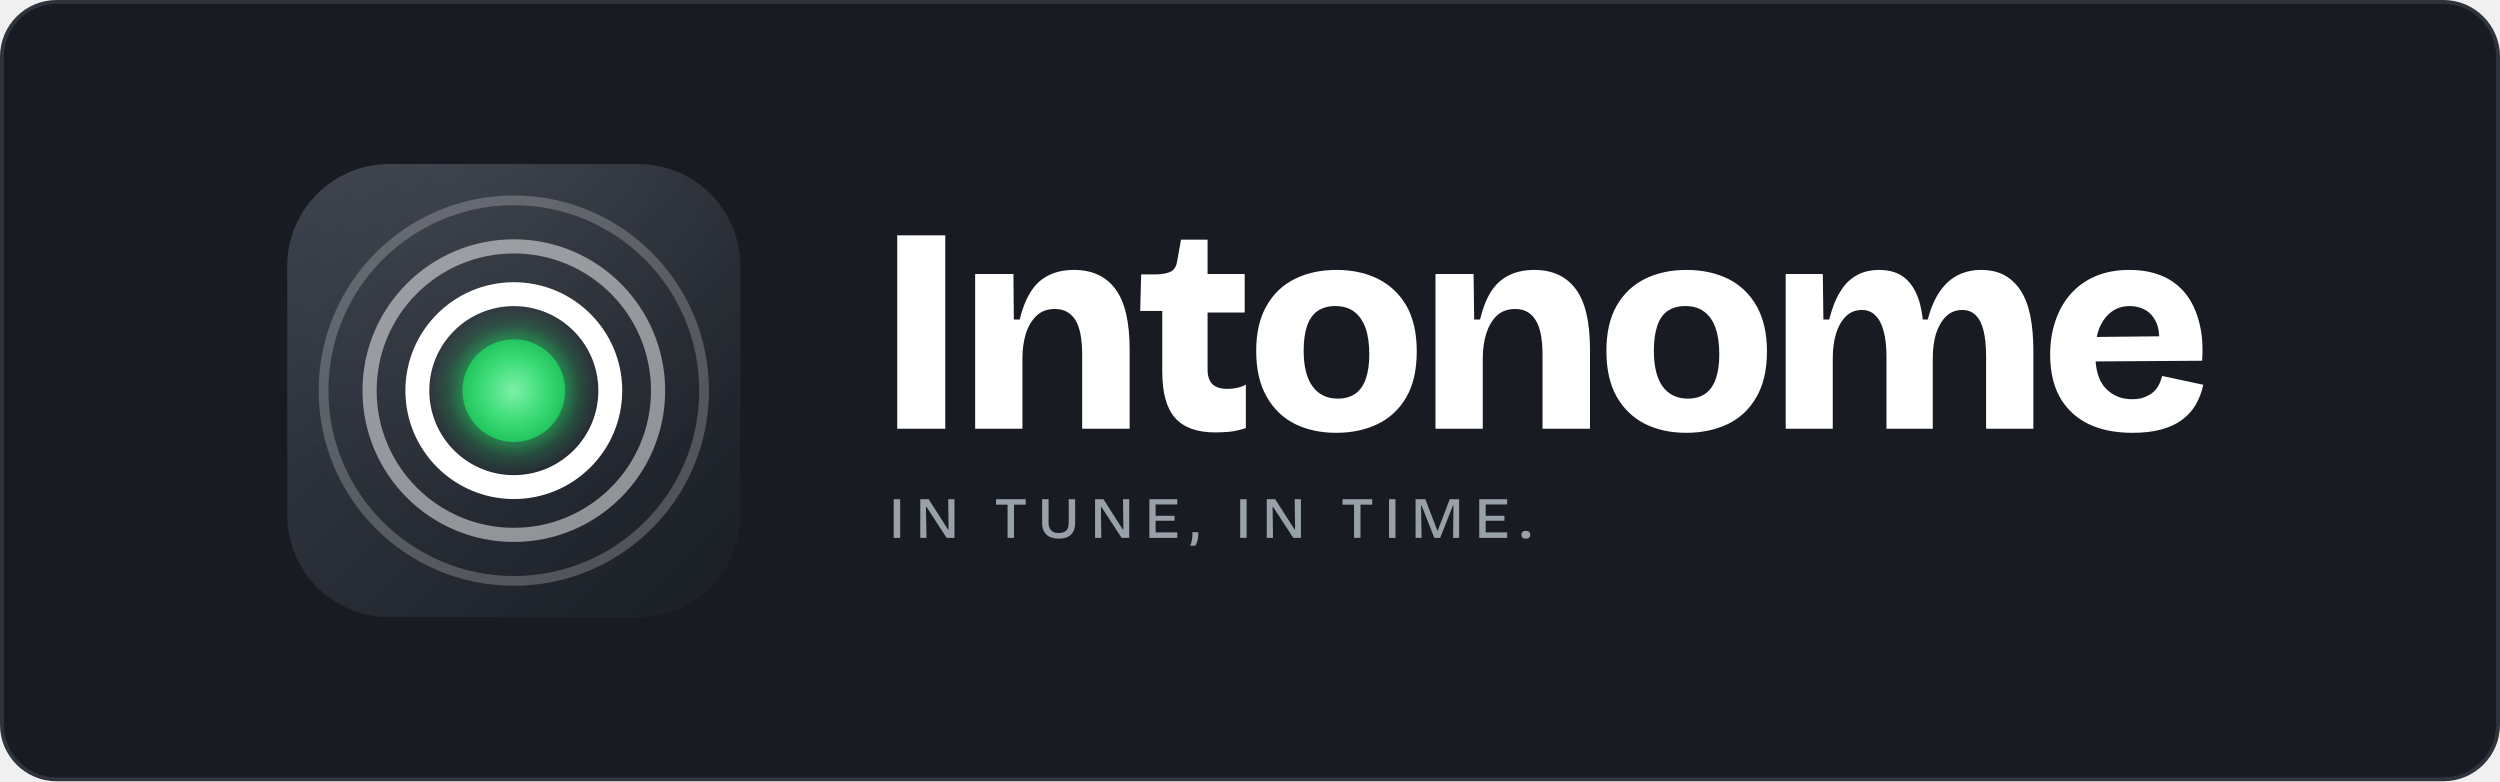
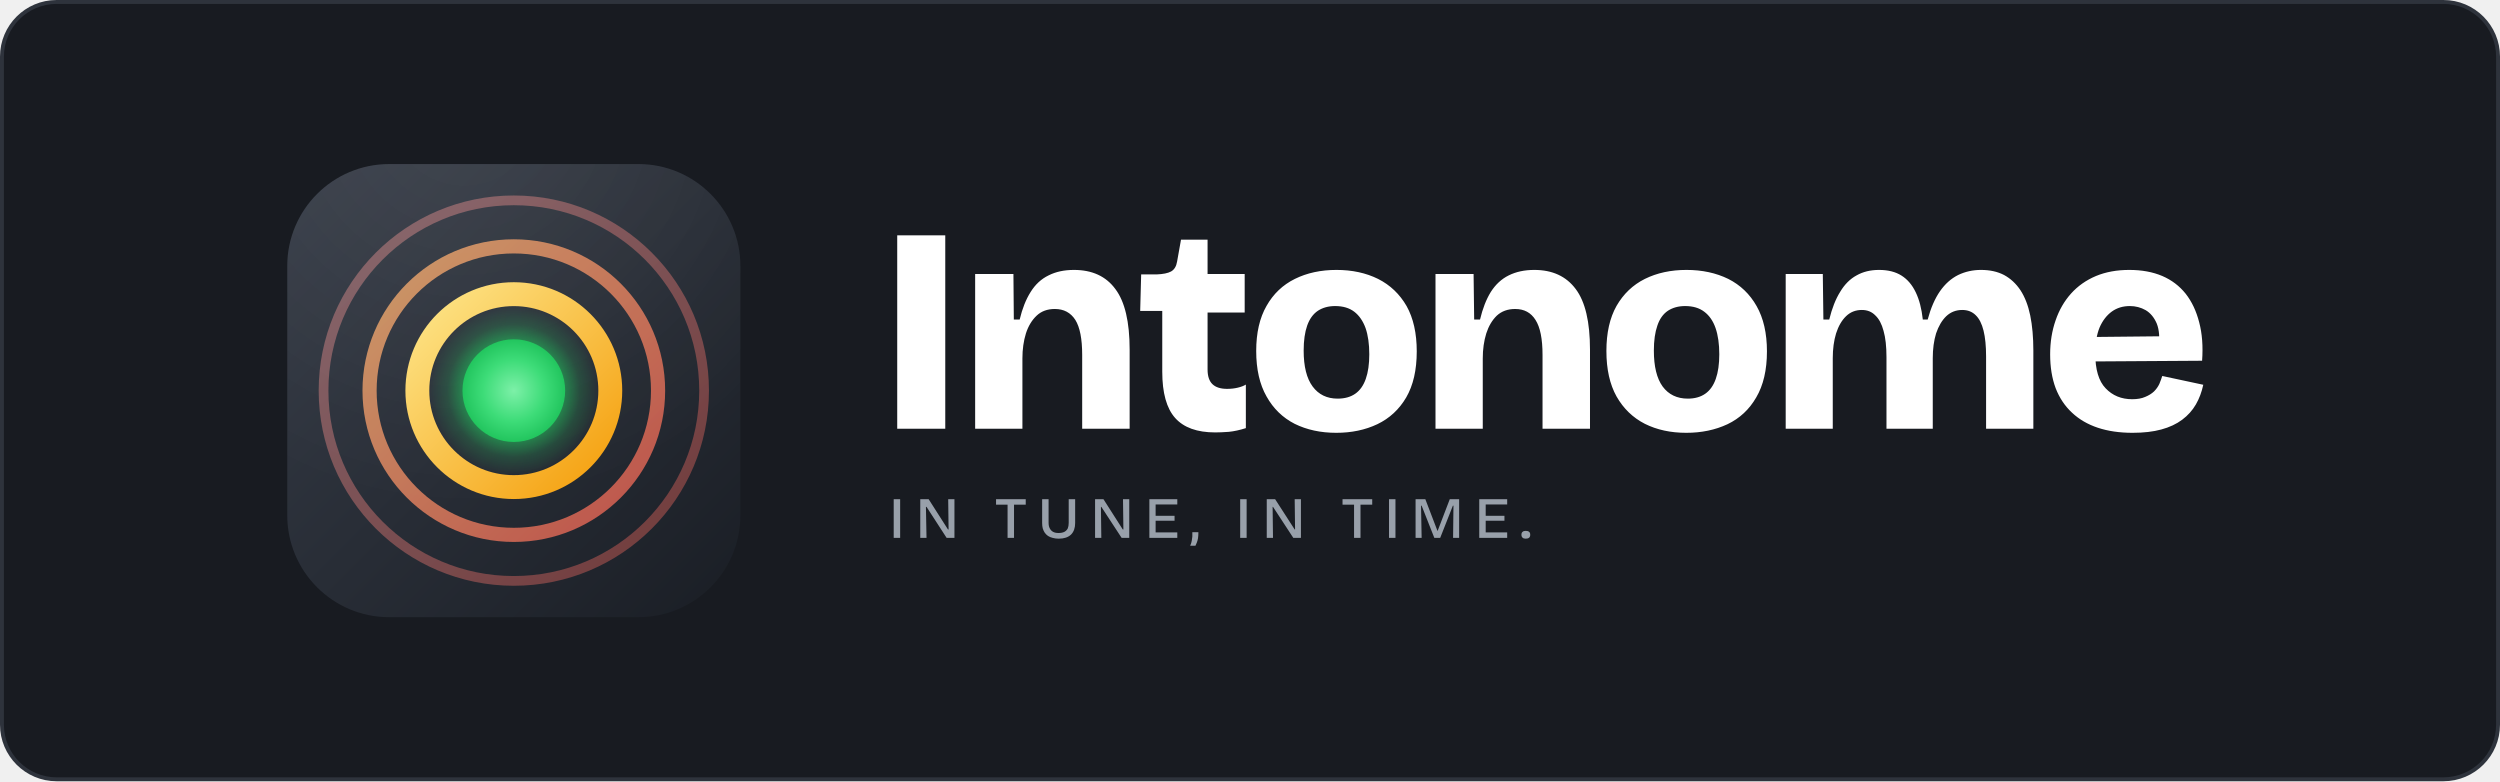
<svg xmlns="http://www.w3.org/2000/svg" viewBox="0 0 1280 400" width="1280" height="400" role="img" aria-label="Intonome: in tune, in time.">
  <rect x="1" y="1" width="1278" height="398" rx="28" fill="#181B21" stroke="#2E333C" stroke-width="2" />
  <defs>
    <clipPath id="cdark">
      <rect x="147.075" y="84.0" width="232" height="232" rx="52.2" />
    </clipPath>
  </defs>
  <g clip-path="url(#cdark)">
    <g transform="translate(147.075 84.0) scale(0.226562)">
      <defs>
        <linearGradient id="bdarkt" x1="0" y1="0" x2="1" y2="1">
          <stop offset="0" stop-color="#363C47" />
          <stop offset="1" stop-color="#1A1E25" />
        </linearGradient>
        <radialGradient id="bdarkd" cx=".5" cy=".5" r=".5">
          <stop offset="0" stop-color="#7DF0A8" />
          <stop offset=".6" stop-color="#3DDC78" />
          <stop offset="1" stop-color="#22C55E" />
        </radialGradient>
        <radialGradient id="bdarkg" gradientUnits="userSpaceOnUse" cx="512" cy="512" r="192">
          <stop offset=".56" stop-color="#22C55E" stop-opacity=".62" />
          <stop offset=".78" stop-color="#22C55E" stop-opacity=".2" />
          <stop offset="1" stop-color="#22C55E" stop-opacity="0" />
        </radialGradient>
        <radialGradient id="bdarkl" gradientUnits="userSpaceOnUse" cx="400" cy="-120" r="900">
          <stop offset="0" stop-color="#FFFFFF" stop-opacity=".07" />
          <stop offset="1" stop-color="#FFFFFF" stop-opacity="0" />
        </radialGradient>
      </defs>
      <rect width="1024" height="1024" fill="url(#bdarkt)" />
      <rect width="1024" height="1024" fill="url(#bdarkl)" />
      <circle cx="512" cy="512" r="192" fill="url(#bdarkg)" />
-       <circle cx="512" cy="512" r="218" fill="none" stroke="#FFFFFF" stroke-width="54" opacity="1.0" />
-       <circle cx="512" cy="512" r="326" fill="none" stroke="#FFFFFF" stroke-width="32" opacity="0.5" />
-       <circle cx="512" cy="512" r="430" fill="none" stroke="#FFFFFF" stroke-width="22" opacity="0.22" />
+       <linearGradient id="bdarkr0" x1="0" y1="0" x2="1" y2="1">
+         <stop offset="0" stop-color="#FDE68A" />
+         <stop offset="1" stop-color="#F59E0B" />
+       </linearGradient>
+       <circle cx="512" cy="512" r="218" fill="none" stroke="url(#bdarkr0)" stroke-width="54" opacity="1.0" />
+       <linearGradient id="bdarkr1" x1="0" y1="0" x2="1" y2="1">
+         <stop offset="0" stop-color="#FDBA74" />
+         <stop offset="1" stop-color="#F15F54" />
+       </linearGradient>
+       <circle cx="512" cy="512" r="326" fill="none" stroke="url(#bdarkr1)" stroke-width="32" opacity="0.75" />
+       <linearGradient id="bdarkr2" x1="0" y1="0" x2="1" y2="1">
+         <stop offset="0" stop-color="#FCA5A5" />
+         <stop offset="1" stop-color="#F15F54" />
+       </linearGradient>
+       <circle cx="512" cy="512" r="430" fill="none" stroke="url(#bdarkr2)" stroke-width="22" opacity="0.4" />
      <circle cx="512" cy="512" r="116" fill="url(#bdarkd)" />
    </g>
  </g>
  <path transform="translate(449.075 219.5)" d="M10.3 0V-99H34.9V0ZM50.2 0V-47.7V-79.2H69.8L70 -55.9H73Q75 -64.3 78.6 -70Q82.2 -75.8 87.8 -78.5Q93.3 -81.3 100.8 -81.3Q114.8 -81.3 122 -71.5Q129.3 -61.8 129.3 -40.5V0H105V-37.8Q105 -50.1 101.5 -55.7Q97.9 -61.3 91 -61.3Q85.3 -61.3 81.7 -57.9Q78 -54.4 76.2 -48.8Q74.4 -43 74.4 -36V0ZM173.1 1.9Q159.2 1.9 152.6 -5.5Q146 -12.9 146 -29.2V-60.3H134.7L135.2 -79H143.2Q148.1 -79.2 150.5 -80.5Q153 -81.9 153.6 -85.6L155.6 -96.8H169.2V-79.2H188.2V-59.5H169.2V-30.3Q169.2 -25.2 171.7 -22.8Q174.2 -20.4 179.2 -20.4Q182.1 -20.4 184.6 -21Q187.2 -21.6 188.8 -22.6V-0.3Q184.1 1.2 180.1 1.6Q176.1 1.9 173.1 1.9ZM235.1 2.1Q223.1 2.1 213.8 -2.5Q204.6 -7.2 199.4 -16.5Q194.1 -25.8 194.1 -39.8Q194.1 -53.7 199.4 -62.9Q204.6 -72.1 213.9 -76.7Q223.2 -81.3 235.2 -81.3Q247.2 -81.3 256.5 -76.7Q265.8 -72 271.1 -62.8Q276.3 -53.5 276.3 -39.6Q276.3 -25.3 270.9 -16Q265.5 -6.8 256.1 -2.3Q246.8 2.1 235.1 2.1ZM235.8 -15.4Q241.2 -15.4 244.8 -17.9Q248.4 -20.4 250.2 -25.5Q252 -30.6 252 -38.1Q252 -46 250.1 -51.5Q248.1 -57 244.3 -59.9Q240.5 -62.8 234.5 -62.8Q229.4 -62.8 225.7 -60.4Q222 -57.9 220.2 -52.8Q218.4 -47.7 218.4 -40Q218.4 -27.8 223 -21.6Q227.6 -15.4 235.8 -15.4ZM285.9 0V-47.7V-79.2H305.4L305.7 -55.9H308.7Q310.7 -64.3 314.2 -70Q317.9 -75.8 323.4 -78.5Q329 -81.3 336.5 -81.3Q350.4 -81.3 357.7 -71.5Q365 -61.8 365 -40.5V0H340.7V-37.8Q340.7 -50.1 337.1 -55.7Q333.6 -61.3 326.7 -61.3Q321 -61.3 317.3 -57.9Q313.7 -54.4 311.9 -48.8Q310.1 -43 310.1 -36V0ZM414.3 2.1Q402.3 2.1 393.1 -2.5Q383.9 -7.2 378.6 -16.5Q373.4 -25.8 373.4 -39.8Q373.4 -53.7 378.6 -62.9Q383.9 -72.1 393.1 -76.7Q402.4 -81.3 414.4 -81.3Q426.4 -81.3 435.8 -76.7Q445.1 -72 450.3 -62.8Q455.6 -53.5 455.6 -39.6Q455.6 -25.3 450.1 -16Q444.8 -6.8 435.4 -2.3Q426 2.1 414.3 2.1ZM415.1 -15.4Q420.4 -15.4 424 -17.9Q427.6 -20.4 429.4 -25.5Q431.2 -30.6 431.2 -38.1Q431.2 -46 429.3 -51.5Q427.4 -57 423.5 -59.9Q419.7 -62.8 413.7 -62.8Q408.6 -62.8 404.9 -60.4Q401.2 -57.9 399.5 -52.8Q397.7 -47.7 397.7 -40Q397.7 -27.8 402.2 -21.6Q406.8 -15.4 415.1 -15.4ZM465.2 0V-51.1V-79.2H484.2L484.5 -55.9H487.5Q489.6 -64.5 493.1 -70.1Q496.5 -75.8 501.5 -78.5Q506.4 -81.3 513 -81.3Q519.9 -81.3 524.5 -78.4Q529.1 -75.5 531.8 -69.8Q534.5 -64.2 535.4 -55.9H537.9Q540.3 -64.8 544.2 -70.4Q548.1 -76 553.5 -78.7Q558.9 -81.3 565.2 -81.3Q572 -81.3 577 -78.7Q582 -76 585.4 -70.9Q588.8 -65.7 590.4 -58Q592 -50.2 592 -40V0H567.8V-37Q567.8 -45 566.5 -50.2Q565.2 -55.5 562.5 -58.1Q559.8 -60.8 555.6 -60.8Q550.8 -60.8 547.4 -57.6Q544.1 -54.4 542.2 -48.8Q540.5 -43.2 540.5 -36.1V0H516.8V-36.6Q516.8 -44.9 515.3 -50.1Q513.9 -55.4 511.1 -58Q508.4 -60.8 504.2 -60.8Q499.4 -60.8 496.1 -57.6Q492.8 -54.4 491 -48.8Q489.3 -43.2 489.3 -36.1V0ZM642.8 2.1Q632.8 2.1 625 -0.5Q617.2 -3.1 611.8 -8.2Q606.3 -13.3 603.4 -20.8Q600.6 -28.3 600.6 -38.1Q600.6 -47.5 603.4 -55.5Q606.1 -63.4 611.3 -69.2Q616.5 -75 624.1 -78.2Q631.6 -81.3 641.1 -81.3Q650.7 -81.3 658 -78.2Q665.2 -75.1 670 -69.1Q674.7 -63.1 676.9 -54.5Q679.2 -45.9 678.4 -34.8L616.5 -34.4V-46.9L664.6 -47.4L656.1 -41.5Q657.1 -49 655.2 -53.8Q653.2 -58.5 649.5 -60.7Q645.8 -62.8 641.4 -62.8Q636.1 -62.8 632.2 -60Q628.2 -57.1 625.9 -51.8Q623.7 -46.4 623.7 -38.5Q623.7 -26.2 629 -20.7Q634.3 -15.1 642.6 -15.1Q646.6 -15.1 649.3 -16.3Q652 -17.4 653.8 -19.1Q655.5 -20.8 656.5 -22.9Q657.4 -25.1 658 -27L679 -22.5Q677.8 -16.9 675.2 -12.4Q672.6 -7.9 668.2 -4.6Q663.8 -1.3 657.5 0.4Q651.3 2.1 642.8 2.1Z" fill="#FFFFFF" />
  <path transform="translate(455.075 275.4)" d="M2.5 0V-19.8H5.8V0ZM16.1 0V-19.8H20.4L30.3 -4.3H30.6L30.4 -19.8H33.6V0H29.6L19.3 -15.9H19L19.3 0ZM60.8 0V-19.8H64.1V0ZM54.9 -17V-19.8H70.1V-17ZM87 0.4Q85.3 0.4 83.9 0Q82.6 -0.3 81.5 -1Q80.5 -1.7 79.8 -2.7Q79.2 -3.6 78.8 -4.9Q78.5 -6.1 78.5 -7.6V-19.8H81.8V-7.7Q81.8 -6 82.4 -4.9Q83 -3.7 84.1 -3.1Q85.2 -2.5 86.9 -2.5Q88.7 -2.5 89.9 -3.1Q91 -3.7 91.6 -4.8Q92.1 -6 92.1 -7.7V-19.8H95.4V-7.6Q95.4 -3.8 93.3 -1.7Q91.1 0.4 87 0.4ZM105.6 0V-19.8H109.9L119.8 -4.3H120.1L119.9 -19.8H123.1V0H119.2L108.8 -15.9H108.6L108.8 0ZM133.4 0V-19.8H136.6V0ZM135.3 0V-2.8H147.7V0ZM135.3 -8.8V-11.3H146.3V-8.8ZM135.3 -17.1V-19.8H147.7V-17.1ZM154.3 4Q154.9 2.7 155.1 1.5Q155.3 0.4 155.4 -0.7Q155.4 -1.7 155.4 -2.9H158.5Q158.5 -1.1 158.3 0.2Q158.1 1.4 157.7 2.4Q157.3 3.4 157 4ZM179.9 0V-19.8H183.2V0ZM193.5 0V-19.8H197.8L207.8 -4.3H208L207.8 -19.8H211V0H207.1L196.7 -15.9H196.5L196.7 0ZM238.2 0V-19.8H241.5V0ZM232.3 -17V-19.8H247.5V-17ZM256.1 0V-19.8H259.4V0ZM269.7 0V-19.8H274.7L280.9 -3.6H281L287.2 -19.8H292V0H288.9L289.1 -16.5H288.8L282.3 0H279.3L272.8 -16.5H272.5L272.8 0ZM302.3 0V-19.8H305.6V0ZM304.2 0V-2.8H316.6V0ZM304.2 -8.8V-11.3H315.2V-8.8ZM304.2 -17.1V-19.8H316.6V-17.1ZM326.1 0.4Q325 0.4 324.5 -0.1Q323.9 -0.6 323.9 -1.6Q323.9 -2.7 324.5 -3.1Q325 -3.6 326.1 -3.6Q327.3 -3.6 327.8 -3.1Q328.4 -2.7 328.4 -1.6Q328.4 0.4 326.1 0.4Z" fill="#98A0AA" />
</svg>
